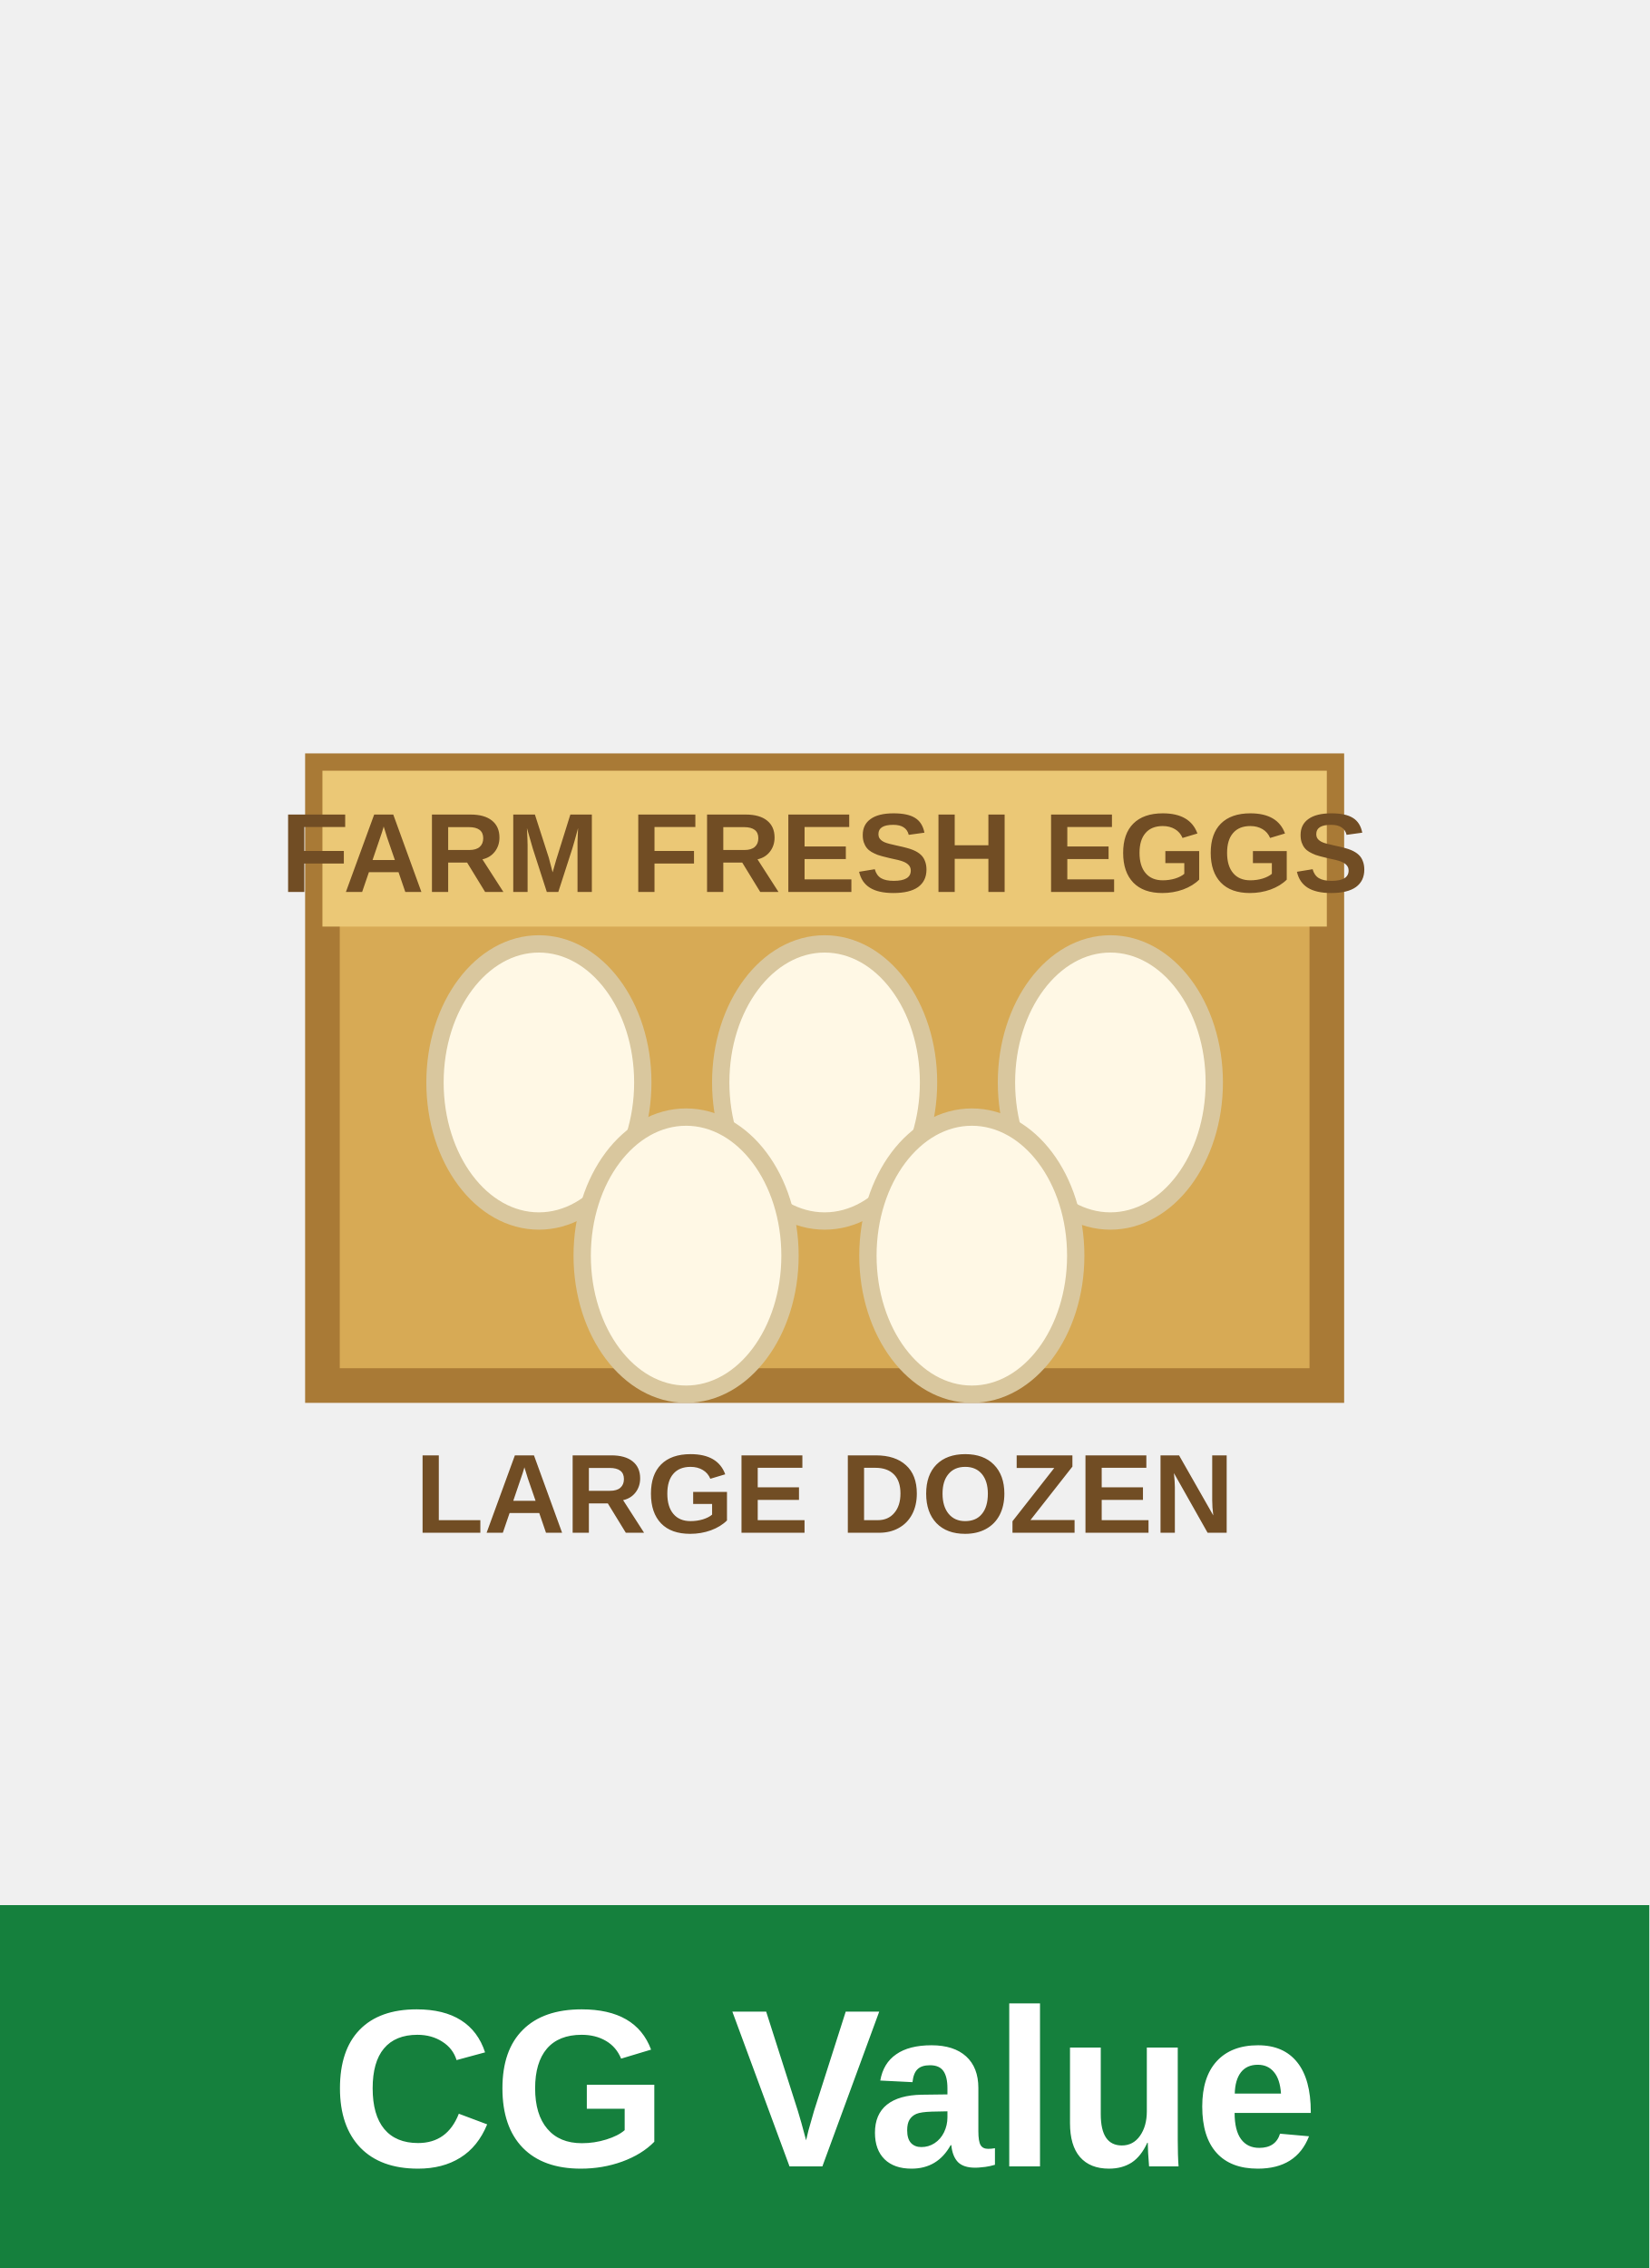
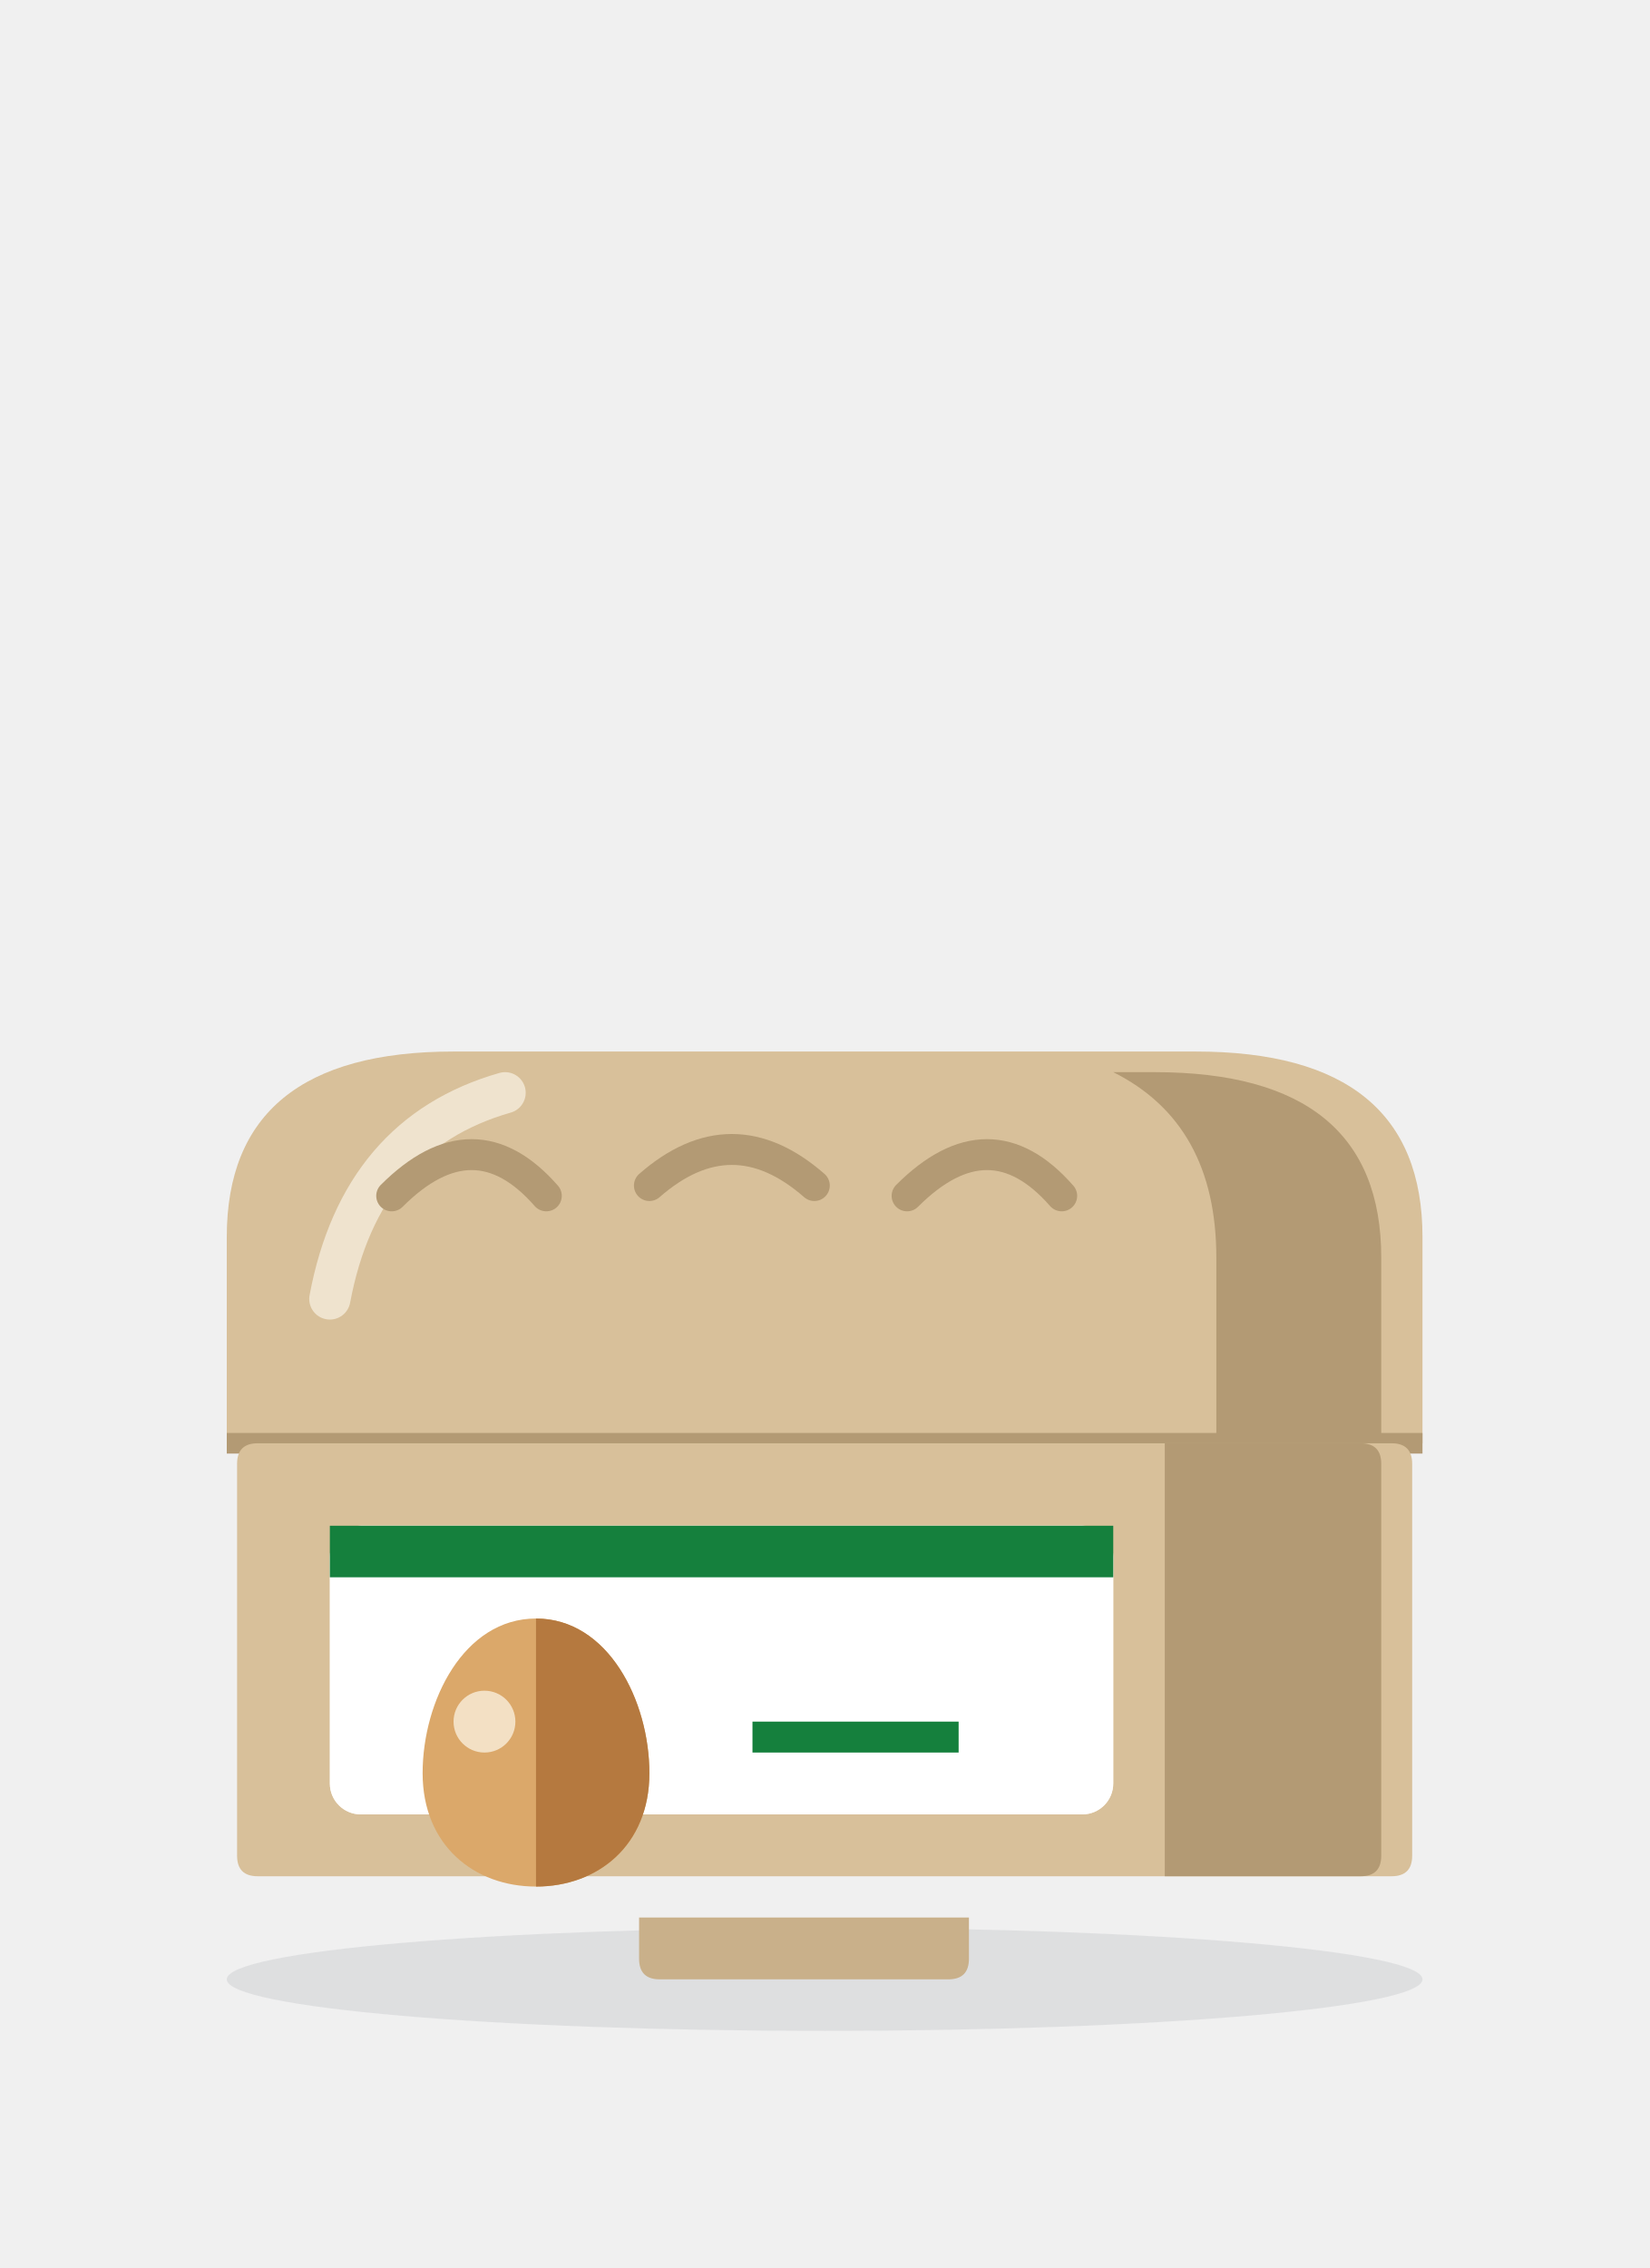
<svg xmlns="http://www.w3.org/2000/svg" viewBox="0 0 160 220">
-   <g transform="translate(80 0) scale(0.84) translate(-80 0)">
-     <path d="M22 89h116v71H22z" fill="#d7aa55" stroke="#a97a36" stroke-width="4" />
-     <path d="M22 89h116v18H22z" fill="#ebc876" />
-     <text x="80" y="103" text-anchor="middle" font-family="Arial, sans-serif" font-size="13" font-weight="700" fill="#714d24">FARM FRESH EGGS</text>
-     <g fill="#fff8e5" stroke="#d9c79e" stroke-width="2">
-       <ellipse cx="47" cy="125" rx="12" ry="16" />
-       <ellipse cx="80" cy="125" rx="12" ry="16" />
-       <ellipse cx="113" cy="125" rx="12" ry="16" />
-       <ellipse cx="64" cy="145" rx="12" ry="16" />
-       <ellipse cx="97" cy="145" rx="12" ry="16" />
-     </g>
-     <text x="80" y="177" text-anchor="middle" font-family="Arial, sans-serif" font-size="13" font-weight="700" fill="#714d24">LARGE DOZEN</text>
+   <g id="item">
+     <ellipse cx="80" cy="192" rx="58" ry="5" fill="#0f172a" opacity="0.08" />
+     <path d="M22 140v-20q0-18 22-18h72q22 0 22 18v20z" fill="#d8c09a" />
+     <path d="M108 104h4q22 0 22 18v20h-16v-20q0-13-10-18z" fill="#b39a74" />
+     <path d="M32 126q3-16 17-20" fill="none" stroke="#efe3ce" stroke-width="4" stroke-linecap="round" />
+     <path d="M38 116q8-8 15 0" fill="none" stroke="#b39a74" stroke-width="3" stroke-linecap="round" />
+     <path d="M63 115q8-7 16 0" fill="none" stroke="#b39a74" stroke-width="3" stroke-linecap="round" />
+     <path d="M88 116q8-8 15 0" fill="none" stroke="#b39a74" stroke-width="3" stroke-linecap="round" />
+     <path d="M22 140h116" fill="none" stroke="#b39a74" stroke-width="2" />
+     <path d="M25 140h110q2 0 2 2v38q0 2-2 2H25q-2 0-2-2v-38q0-2 2-2z" fill="#d8c09a" />
+     <path d="M113 140h19q2 0 2 2v38q0 2-2 2h-19z" fill="#b39a74" />
+     <path d="M62 186h32v4q0 2-2 2H64q-2 0-2-2z" fill="#c9b08a" />
  </g>
-   <g>
-     <rect x="0" y="184.8" width="160" height="35.2" fill="#15803d" />
-     <text x="80" y="210.144" text-anchor="middle" font-family="Arial,Helvetica,sans-serif" font-weight="bold" font-size="21.824" fill="#ffffff">CG Value</text>
+   <g id="label">
+     <rect x="32" y="148" width="76" height="28" rx="3" fill="#f7efe2" />
+   </g>
+   <g id="brand-cg">
+     <rect x="32" y="148" width="76" height="28" rx="3" fill="#ffffff" />
+     <path d="M32 148h76v5H32z" fill="#15803d" />
+     <path d="M52 157c7 0 11 8 11 15s-5 11-11 11-11-4-11-11 4-15 11-15z" fill="#dba86a" />
+     <path d="M52 157c7 0 11 8 11 15s-5 11-11 11z" fill="#b5793f" />
+     <ellipse cx="47" cy="167" rx="3" ry="3" fill="#f3e0c4" />
+     <path d="M73 167h20v3H73z" fill="#15803d" />
  </g>
</svg>
